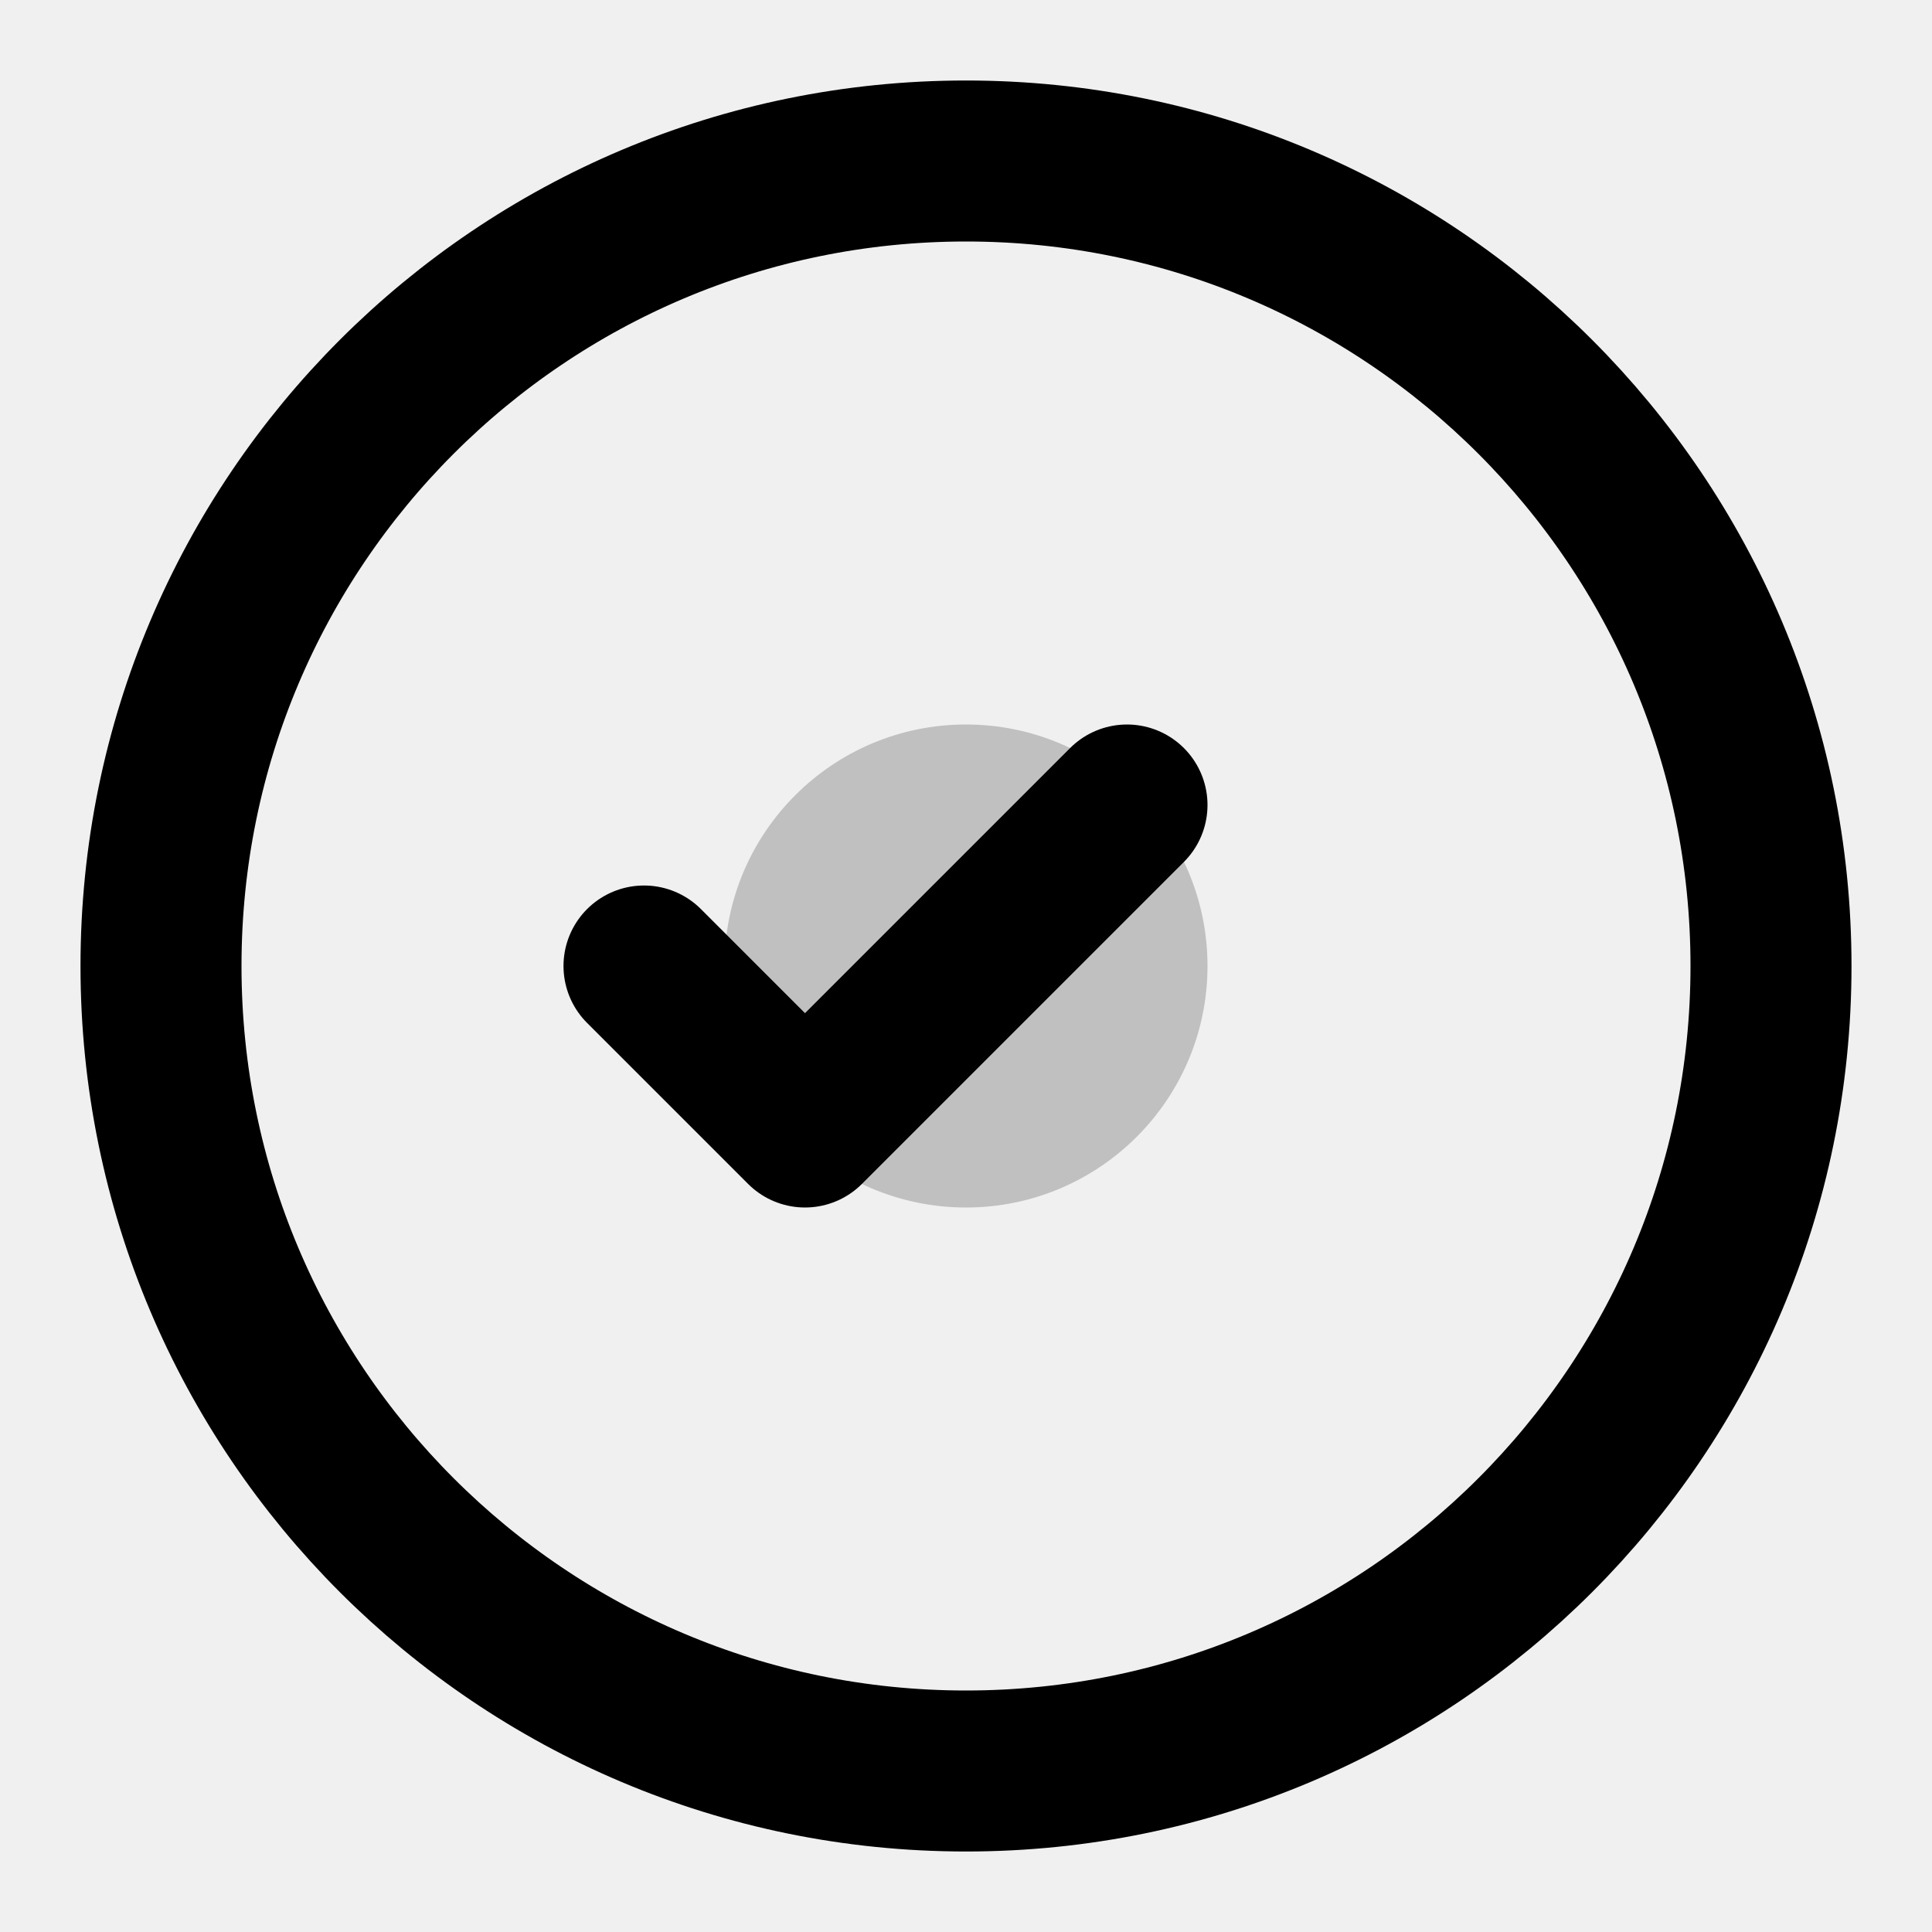
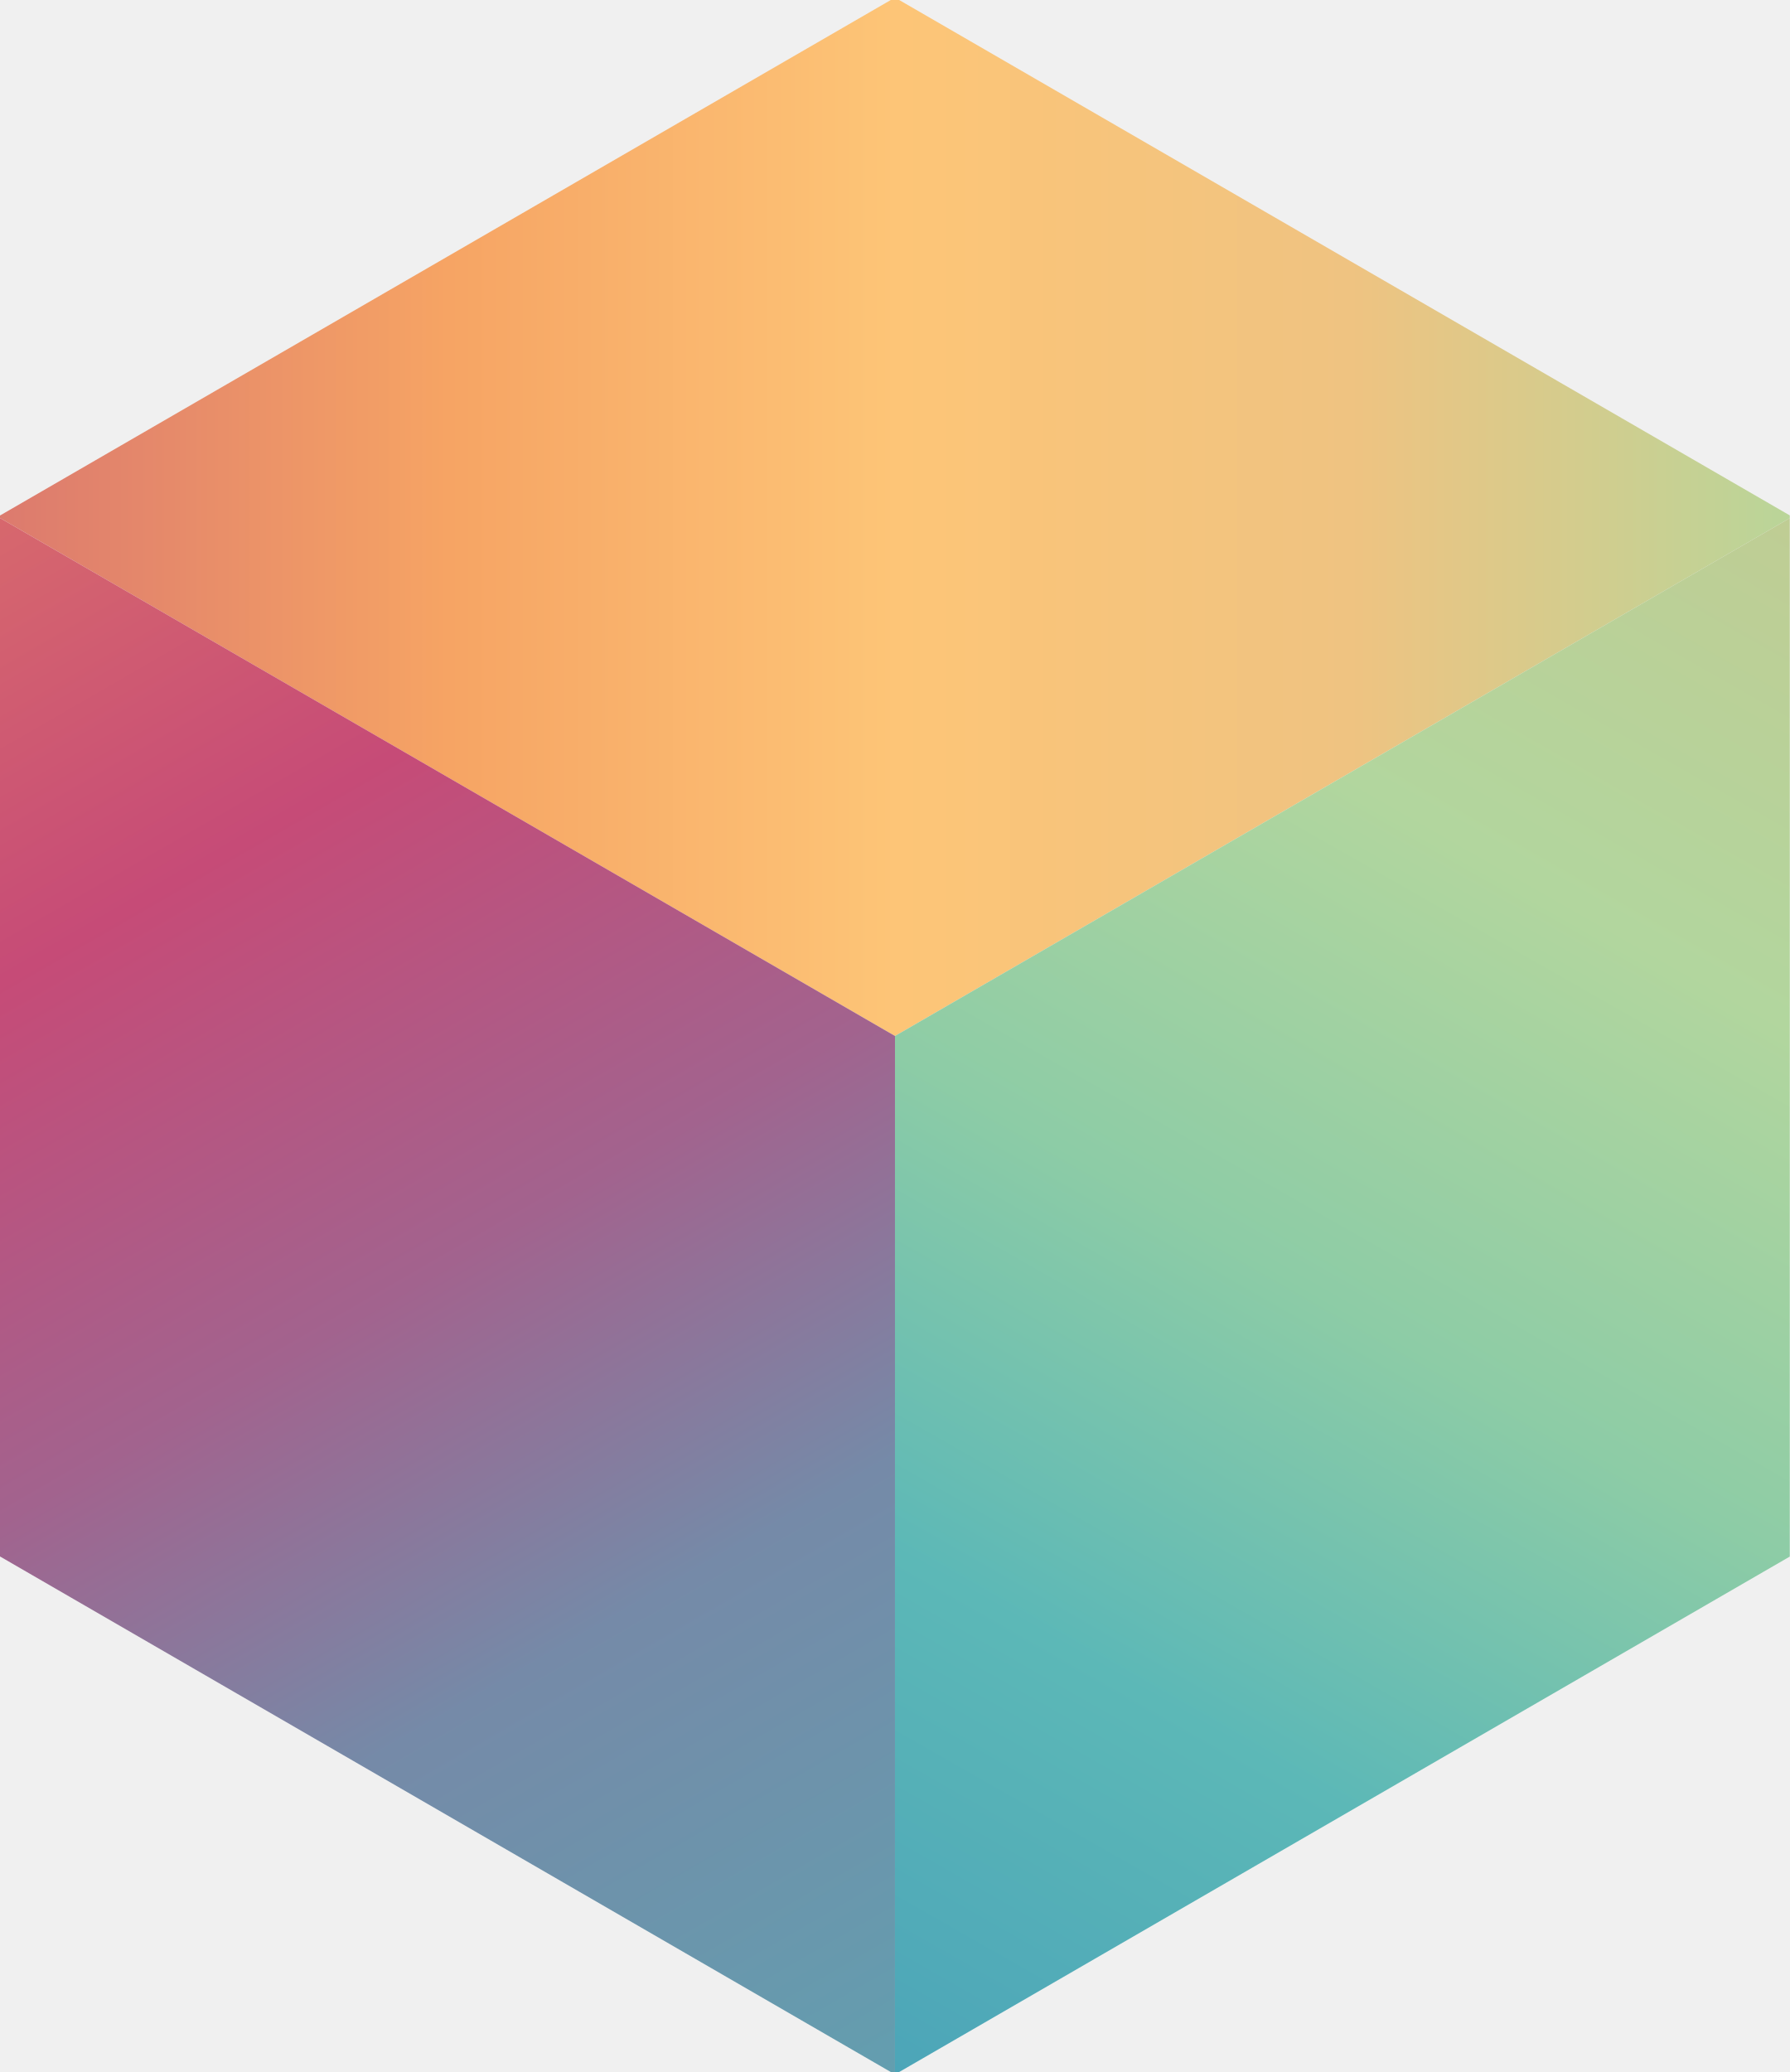
- <svg xmlns="http://www.w3.org/2000/svg" width="24" height="24" viewBox="0 0 24 24" fill="none">
-   <circle cx="12" cy="12" r="10" stroke="currentColor" stroke-width="2" fill="none" />
-   <path d="M8 12l2 2 4-4" stroke="currentColor" stroke-width="2" stroke-linecap="round" stroke-linejoin="round" />
-   <circle cx="12" cy="12" r="3" fill="currentColor" opacity="0.2" />
+ <svg xmlns="http://www.w3.org/2000/svg" width="311" height="360" viewBox="0 0 311 360" fill="none">
+   <g clip-path="url(#clip0_7523_4240)">
+     <path d="M311.414 89.788L155.518 179.998L-0.379 89.788L155.518 -0.422L311.414 89.788Z" fill="url(#paint0_linear_7523_4240)" />
+     <path d="M311.414 89.788V270.208L155.518 360.423V179.998L311.414 89.788Z" fill="url(#paint1_linear_7523_4240)" />
+     <path d="M155.518 179.998V360.423L-0.379 270.208V89.788L155.518 179.998Z" fill="url(#paint2_linear_7523_4240)" />
+   </g>
+   <defs>
+     <linearGradient id="paint0_linear_7523_4240" x1="-0.379" y1="89.788" x2="311.414" y2="89.788" gradientUnits="userSpaceOnUse">
+       <stop stop-color="#DC7A6E" />
+       <stop offset="0.251" stop-color="#F6A464" />
+       <stop offset="0.501" stop-color="#FDC577" />
+       <stop offset="0.754" stop-color="#EFC381" />
+       <stop offset="1" stop-color="#B9D599" />
+     </linearGradient>
+     <linearGradient id="paint1_linear_7523_4240" x1="309.51" y1="89.788" x2="155.275" y2="360.285" gradientUnits="userSpaceOnUse">
+       <stop stop-color="#BFCD94" />
+       <stop offset="0.245" stop-color="#B2D69E" />
+       <stop offset="0.504" stop-color="#8DCCA6" />
+       <stop offset="0.746" stop-color="#5CB8B7" />
+       <stop offset="1" stop-color="#4CA5B8" />
+     </linearGradient>
+     <linearGradient id="paint2_linear_7523_4240" x1="-0.379" y1="89.788" x2="155.761" y2="360.282" gradientUnits="userSpaceOnUse">
+       <stop stop-color="#D7686D" />
+       <stop offset="0.225" stop-color="#C64B77" />
+       <stop offset="0.485" stop-color="#A2638E" />
+       <stop offset="0.703" stop-color="#758AA8" />
+       <stop offset="1" stop-color="#639EAF" />
+     </linearGradient>
+     <clipPath id="clip0_7523_4240">
+       <rect width="311" height="360" fill="white" />
+     </clipPath>
+   </defs>
</svg>
